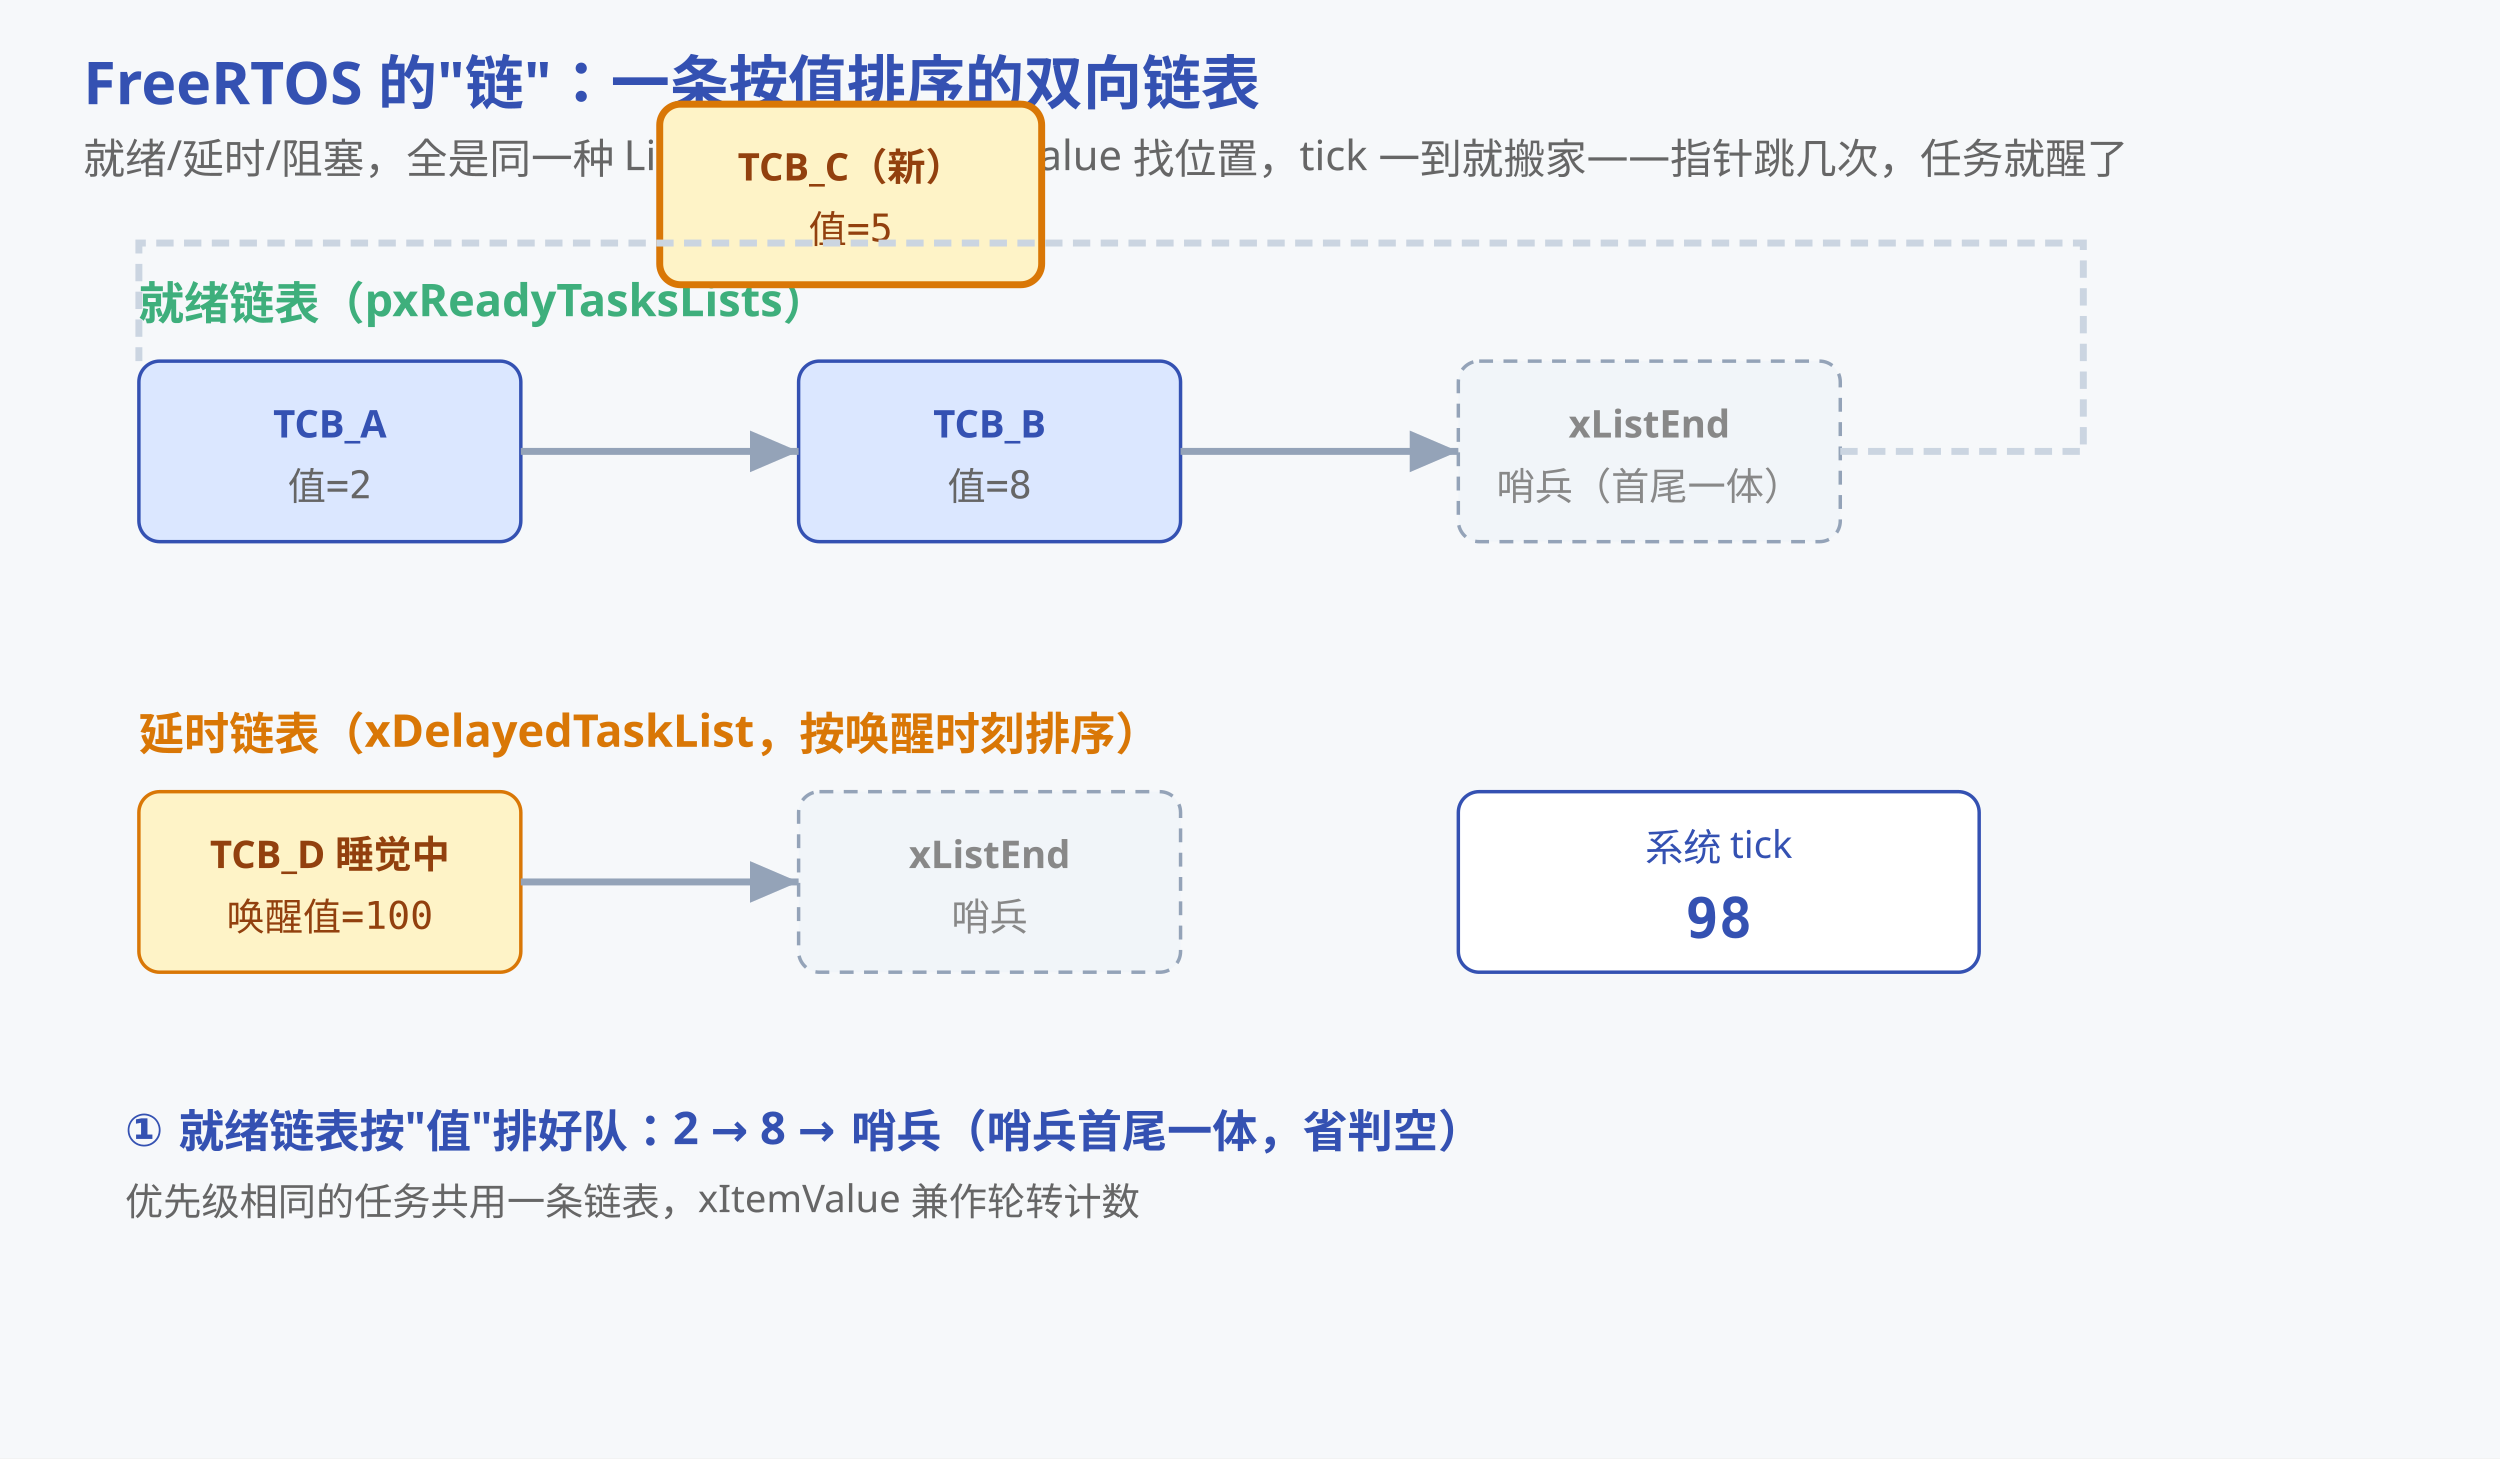
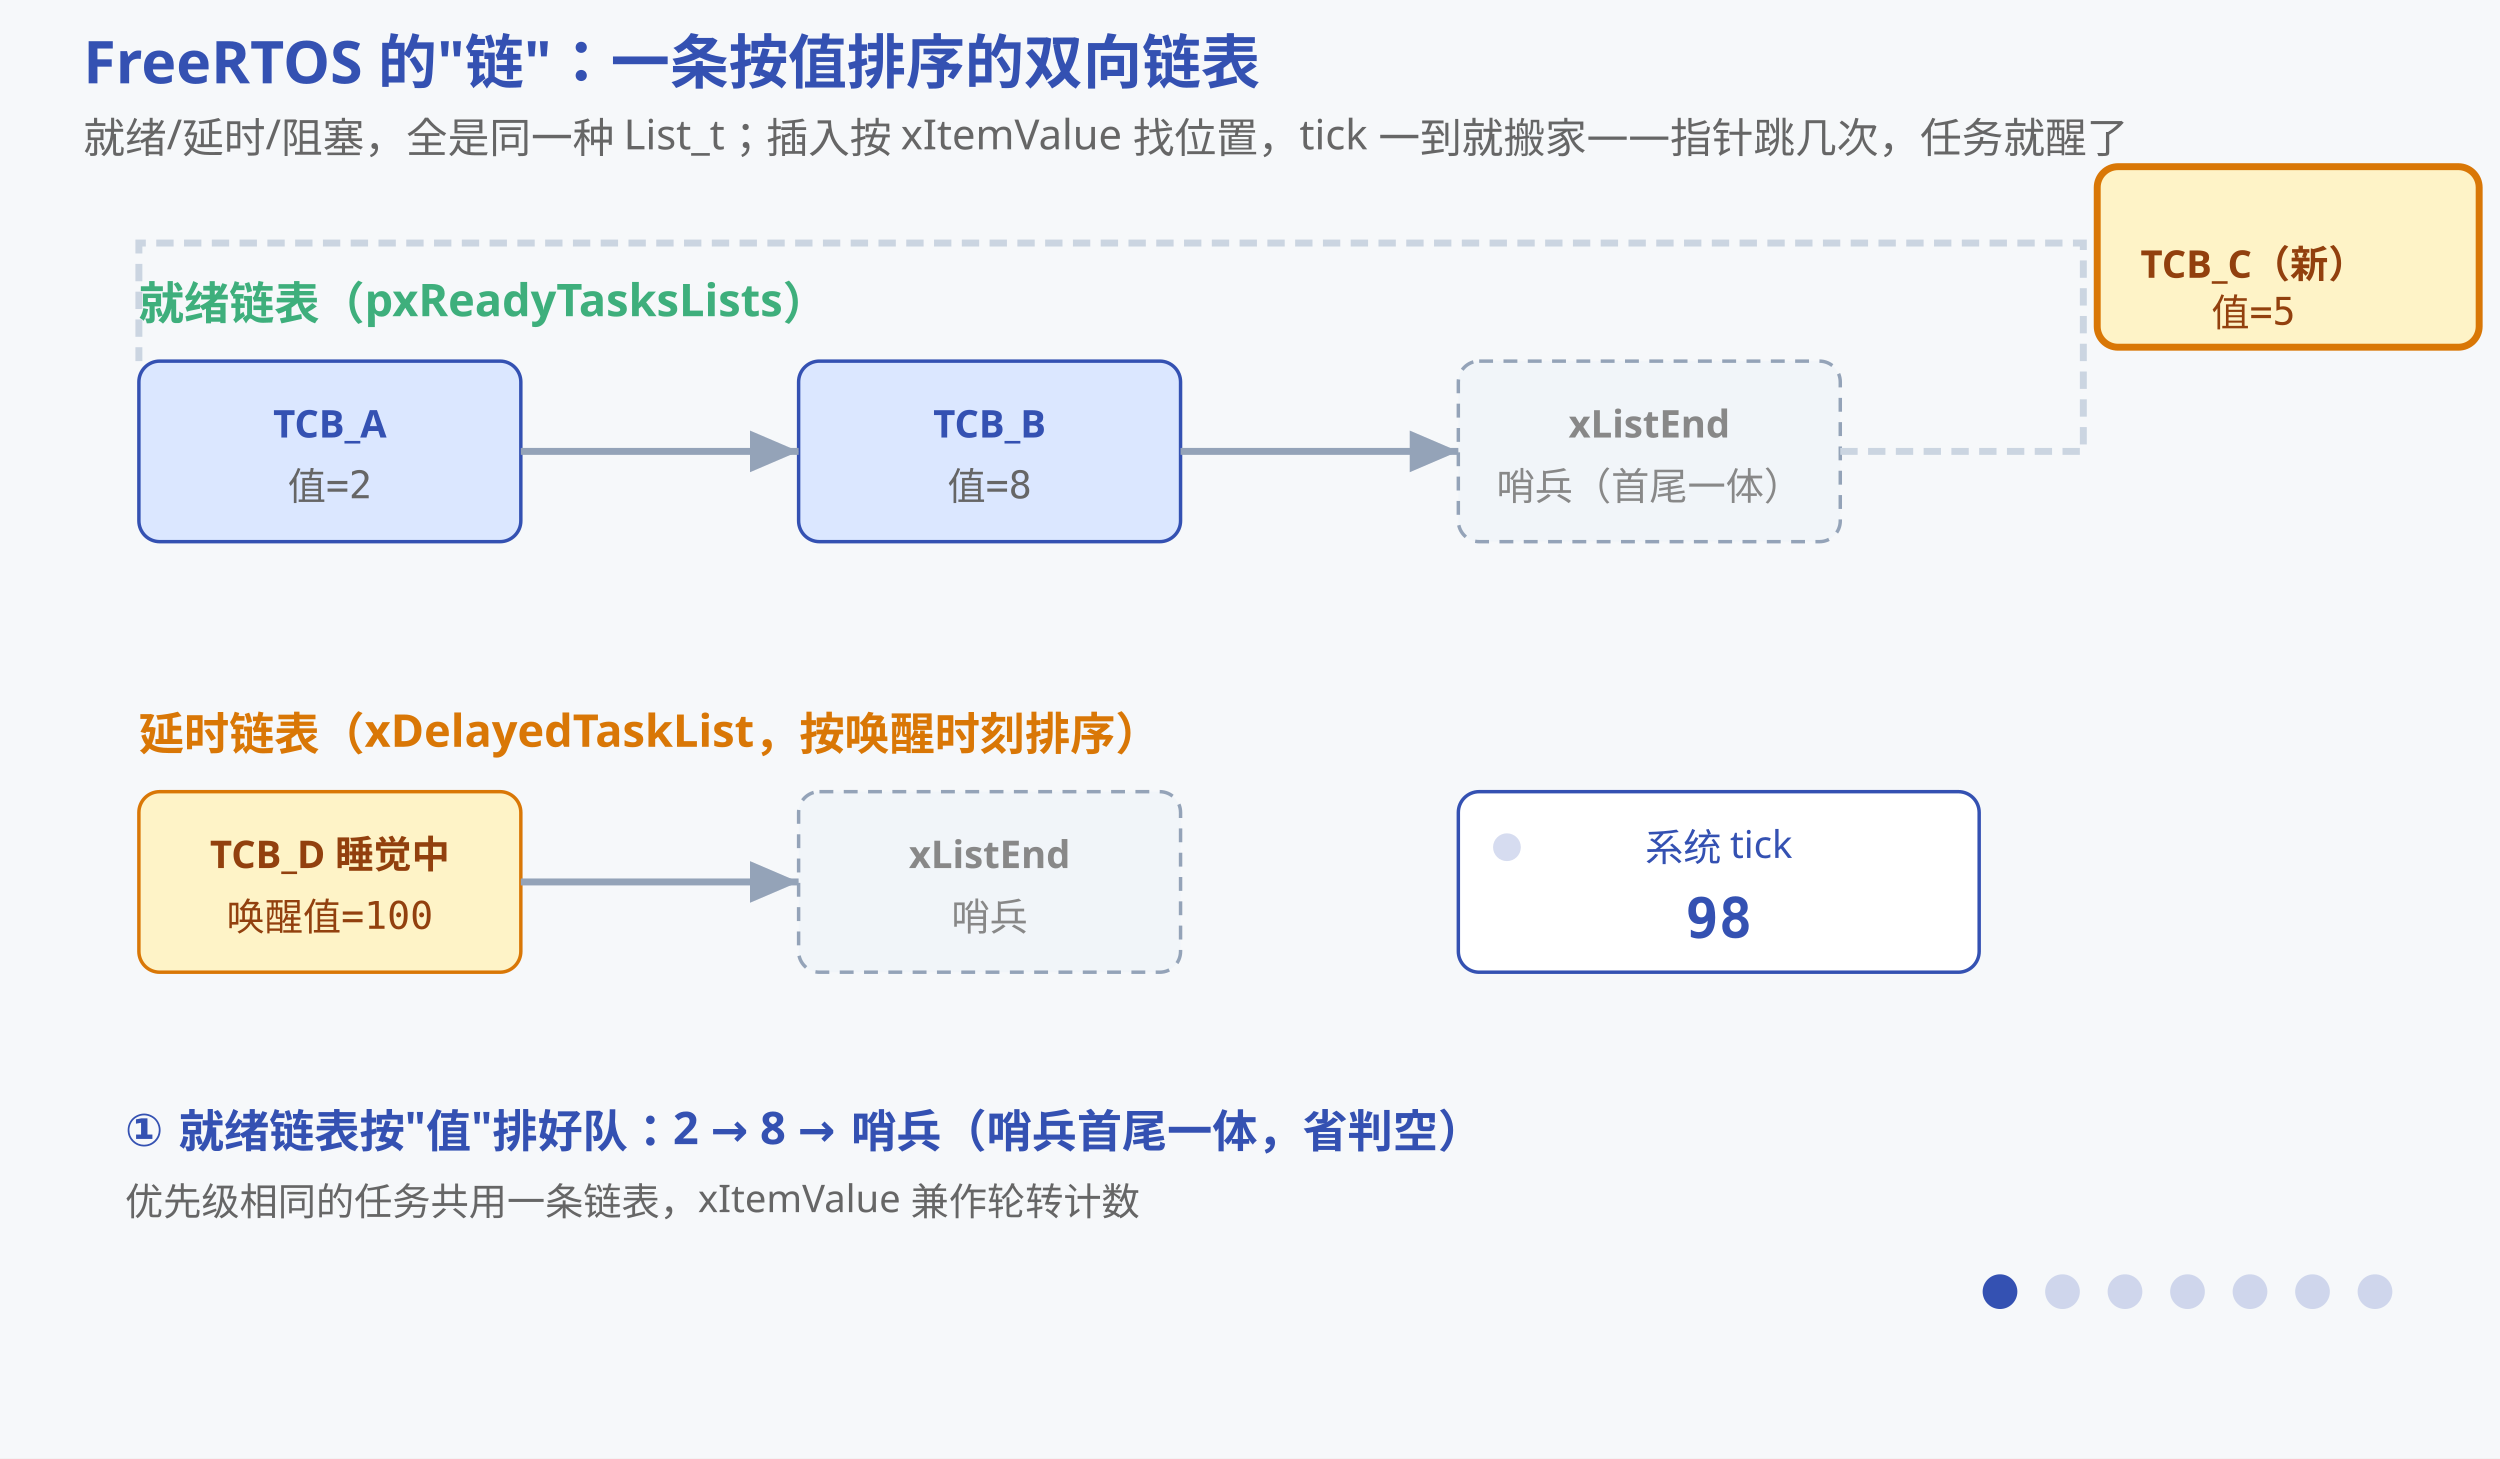
<svg xmlns="http://www.w3.org/2000/svg" viewBox="0 0 720 420" font-family="'Segoe UI','Microsoft YaHei',sans-serif">
  <rect width="720" height="420" fill="#f6f8fa" />
-   <text x="24" y="30" font-size="17" font-weight="bold" fill="#3451b2">FreeRTOS 的"链"：一条按值排序的双向链表</text>
-   <text x="24" y="50" font-size="12" fill="#666">就绪/延时/阻塞，全是同一种 List_t；插入按 xItemValue 找位置，tick 一到就搬家——指针跳几次，任务就醒了</text>
+   <text x="24" y="24" font-size="17" font-weight="bold" fill="#3451b2">FreeRTOS 的"链"：一条按值排序的双向链表</text>
+   <text x="24" y="44" font-size="12" fill="#666">就绪/延时/阻塞，全是同一种 List_t；插入按 xItemValue 找位置，tick 一到就搬家——指针跳几次，任务就醒了</text>
  <text x="40" y="92" font-size="13" font-weight="bold" fill="#3eaf7c">就绪链表（pxReadyTasksLists）</text>
  <g font-size="11" text-anchor="middle">
    <rect x="40" y="104" width="110" height="52" fill="#dbe7ff" stroke="#3451b2" rx="6" />
    <text x="95" y="126" fill="#3451b2" font-weight="bold">TCB_A</text>
    <text x="95" y="144" fill="#666" font-family="Consolas,monospace">值=2</text>
    <rect x="230" y="104" width="110" height="52" fill="#dbe7ff" stroke="#3451b2" rx="6" />
    <text x="285" y="126" fill="#3451b2" font-weight="bold">TCB_B</text>
    <text x="285" y="144" fill="#666" font-family="Consolas,monospace">值=8</text>
    <rect x="420" y="104" width="110" height="52" fill="#f1f5f9" stroke="#94a3b8" rx="6" stroke-dasharray="4 3" />
    <text x="475" y="126" fill="#888" font-weight="bold">xListEnd</text>
    <text x="475" y="144" fill="#888">哨兵（首尾一体）</text>
  </g>
-   <g transform="translate(190,30)">
-     <animateTransform attributeName="transform" type="translate" calcMode="discrete" values="190 30;190 30;190 104;190 104;190 104;190 104;190 104;190 30" keyTimes="0;0.14;0.28;0.42;0.56;0.70;0.84;1" dur="15s" repeatCount="indefinite" />
+   <g transform="translate(604,48)">
+     <animateTransform attributeName="transform" type="translate" values="604 48;604 48;190 104;190 104;604 48" keyTimes="0;0.28;0.33;0.97;1" dur="15s" repeatCount="indefinite" />
    <rect width="110" height="52" fill="#fef3c7" stroke="#d97706" stroke-width="2" rx="6" />
-     <text x="55" y="22" font-size="11" fill="#92400e" font-weight="bold" text-anchor="middle">TCB_C（新）</text>
-     <text x="55" y="40" font-size="11" fill="#92400e" text-anchor="middle" font-family="Consolas,monospace">值=5</text>
+     <text x="45" y="32" font-size="11" fill="#92400e" font-weight="bold" text-anchor="middle">TCB_C（新）</text>
+     <text x="45" y="46" font-size="11" fill="#92400e" text-anchor="middle" font-family="Consolas,monospace">值=5</text>
  </g>
+   <circle r="6" fill="#d97706" opacity="0">
+     <animate attributeName="opacity" calcMode="discrete" values="0;1;1;0;0;0;0;0" keyTimes="0;0.14;0.33;0.42;0.56;0.70;0.84;1" dur="15s" repeatCount="indefinite" />
+     <animateMotion calcMode="linear" values="475,130;475,130;600,130;600,70;40,70;95,130;95,130" keyTimes="0;0.14;0.18;0.21;0.23;0.28;1" dur="15s" repeatCount="indefinite" />
+   </circle>
  <path d="M150,130 L230,130" stroke="#94a3b8" stroke-width="2" marker-end="url(#arrG)" />
  <path d="M340,130 L420,130" stroke="#94a3b8" stroke-width="2" marker-end="url(#arrG)" />
  <path d="M530,130 L600,130 L600,70 L40,70 L40,104" stroke="#cbd5e1" stroke-width="2" fill="none" stroke-dasharray="5 3" />
  <g opacity="0" stroke="#d97706" stroke-width="2.5" fill="none">
    <animate attributeName="opacity" calcMode="discrete" values="0;0;0;1;1;1;1;0" keyTimes="0;0.14;0.28;0.42;0.56;0.70;0.84;1" dur="15s" repeatCount="indefinite" />
-     <path d="M150,130 L190,130" marker-end="url(#arrO2)" />
-     <path d="M300,130 L340,130" marker-end="url(#arrO2)" />
+     <line x1="150" y1="130" x2="150" y2="130" marker-end="url(#arrO2)">
+       <animate attributeName="x2" values="150;150;190;190" keyTimes="0;0.42;0.47;1" dur="15s" repeatCount="indefinite" />
+     </line>
+     <line x1="300" y1="130" x2="300" y2="130" marker-end="url(#arrO2)">
+       <animate attributeName="x2" values="300;300;340;340" keyTimes="0;0.50;0.55;1" dur="15s" repeatCount="indefinite" />
+     </line>
  </g>
  <defs>
    <marker id="arrG" markerWidth="8" markerHeight="8" refX="7" refY="3" orient="auto">
      <polygon points="0,0 7,3 0,6" fill="#94a3b8" />
    </marker>
    <marker id="arrO2" markerWidth="8" markerHeight="8" refX="7" refY="3" orient="auto">
      <polygon points="0,0 7,3 0,6" fill="#d97706" />
    </marker>
  </defs>
  <text x="40" y="216" font-size="13" font-weight="bold" fill="#d97706">延时链表（xDelayedTaskList，按唤醒时刻排序）</text>
  <g font-size="11" text-anchor="middle">
    <rect x="40" y="228" width="110" height="52" fill="#fef3c7" stroke="#d97706" rx="6" />
    <text x="95" y="250" fill="#92400e" font-weight="bold">TCB_D 睡觉中</text>
    <text x="95" y="268" fill="#92400e" font-family="Consolas,monospace">唤醒值=100</text>
    <rect x="230" y="228" width="110" height="52" fill="#f1f5f9" stroke="#94a3b8" rx="6" stroke-dasharray="4 3" />
    <text x="285" y="250" fill="#888" font-weight="bold">xListEnd</text>
    <text x="285" y="268" fill="#888">哨兵</text>
  </g>
  <path d="M150,254 L230,254" stroke="#94a3b8" stroke-width="2" marker-end="url(#arrG)" />
  <rect x="420" y="228" width="150" height="52" fill="#ffffff" stroke="#3451b2" rx="6" />
  <text x="495" y="248" font-size="11" fill="#3451b2" text-anchor="middle">系统 tick</text>
  <g font-size="16" font-weight="bold" fill="#3451b2" text-anchor="middle" font-family="Consolas,monospace">
    <text x="495" y="270" opacity="1">98<animate attributeName="opacity" calcMode="discrete" values="1;0;0;0;0;0;0;1" keyTimes="0;0.14;0.28;0.42;0.56;0.70;0.84;1" dur="15s" repeatCount="indefinite" />
    </text>
    <text x="495" y="270" opacity="0">99<animate attributeName="opacity" calcMode="discrete" values="0;0;0;1;0;0;0;0" keyTimes="0;0.14;0.28;0.42;0.56;0.70;0.84;1" dur="15s" repeatCount="indefinite" />
    </text>
    <text x="495" y="270" opacity="0">100<animate attributeName="opacity" calcMode="discrete" values="0;0;0;0;1;1;1;0" keyTimes="0;0.14;0.28;0.42;0.56;0.70;0.84;1" dur="15s" repeatCount="indefinite" />
    </text>
  </g>
-   <path d="M95,228 L95,180 L150,170" stroke="#3eaf7c" stroke-width="2.5" fill="none" stroke-dasharray="6 4" opacity="0">
+   <circle cx="434" cy="244" r="4" fill="#3451b2" opacity="0.2">
+     <animate attributeName="opacity" values="0.2;1;0.2" keyTimes="0;0.5;1" dur="1s" repeatCount="indefinite" />
+   </circle>
+   <path d="M95,228 L95,180 L150,170" stroke="#3eaf7c" stroke-width="2.5" fill="none" opacity="0" pathLength="1000" stroke-dasharray="1000" stroke-dashoffset="1000">
    <animate attributeName="opacity" calcMode="discrete" values="0;0;0;0;0;1;1;0" keyTimes="0;0.14;0.28;0.42;0.56;0.70;0.84;1" dur="15s" repeatCount="indefinite" />
+     <animate attributeName="stroke-dashoffset" values="1000;1000;0;0" keyTimes="0;0.70;0.78;1" dur="15s" repeatCount="indefinite" />
  </path>
+   <circle r="4" fill="#3eaf7c" opacity="0">
+     <animate attributeName="opacity" calcMode="discrete" values="0;0;0;0;0;1;1;0" keyTimes="0;0.14;0.28;0.42;0.56;0.70;0.84;1" dur="15s" repeatCount="indefinite" />
+     <animateMotion calcMode="linear" path="M95,228 L95,180 L150,170" dur="3s" repeatCount="indefinite" />
+   </circle>
  <text x="95" y="200" font-size="10" fill="#3eaf7c" font-weight="bold" opacity="0">搬家→就绪
    <animate attributeName="opacity" calcMode="discrete" values="0;0;0;0;0;1;1;0" keyTimes="0;0.14;0.28;0.42;0.56;0.70;0.84;1" dur="15s" repeatCount="indefinite" />
  </text>
  <g font-size="13" font-weight="bold" fill="#3451b2">
    <g opacity="1">
      <animate attributeName="opacity" calcMode="discrete" values="1;0;0;0;0;0;0;0" keyTimes="0;0.14;0.28;0.42;0.56;0.70;0.84;1" dur="15s" repeatCount="indefinite" />
      <text x="36" y="330">① 就绪链表按"值"排好队：2 → 8 → 哨兵（哨兵首尾一体，省判空）</text>
    </g>
    <g opacity="0">
      <animate attributeName="opacity" calcMode="discrete" values="0;1;0;0;0;0;0;0" keyTimes="0;0.14;0.28;0.42;0.56;0.70;0.84;1" dur="15s" repeatCount="indefinite" />
      <text x="36" y="330">② 新任务 TCB_C 值=5：从哨兵出发找位置——比 2 大、比 8 小</text>
    </g>
    <g opacity="0">
      <animate attributeName="opacity" calcMode="discrete" values="0;0;1;0;0;0;0;0" keyTimes="0;0.14;0.28;0.42;0.56;0.70;0.84;1" dur="15s" repeatCount="indefinite" />
      <text x="36" y="330">③ 落位 A、B 之间：只改 4 根指针，插入完成（O(n) 找，O(1) 插）</text>
    </g>
    <g opacity="0">
      <animate attributeName="opacity" calcMode="discrete" values="0;0;0;1;0;0;0;0" keyTimes="0;0.14;0.28;0.42;0.56;0.70;0.84;1" dur="15s" repeatCount="indefinite" />
      <text x="36" y="330">④ 与此同时，TCB_D 在延时链表里睡觉：唤醒值 100 排在最前</text>
    </g>
    <g opacity="0">
      <animate attributeName="opacity" calcMode="discrete" values="0;0;0;0;1;0;0;0" keyTimes="0;0.14;0.28;0.42;0.56;0.70;0.84;1" dur="15s" repeatCount="indefinite" />
      <text x="36" y="330">⑤ tick 99→100：D 的唤醒时刻到了！</text>
    </g>
    <g opacity="0">
      <animate attributeName="opacity" calcMode="discrete" values="0;0;0;0;0;1;1;0" keyTimes="0;0.14;0.28;0.42;0.56;0.70;0.84;1" dur="15s" repeatCount="indefinite" />
      <text x="36" y="330">⑥ 每个 tick 只查队首一个节点：到点就搬家到就绪链表——这就是 vTaskDelay 的真相</text>
    </g>
    <g opacity="0">
-       <animate attributeName="opacity" calcMode="discrete" values="0;0;0;0;0;0;0;1" keyTimes="0;0.14;0.28;0.42;0.56;0.70;0.84;1" dur="15s" repeatCount="indefinite" />
-       <text x="36" y="330">整条 RTOS 只有这一种数据结构在跳舞——阻塞链表、挂起链表都是它 →</text>
+       <animate attributeName="opacity" calcMode="discrete" values="0;0;0;0;0;0;1;0" keyTimes="0;0.14;0.28;0.42;0.56;0.70;0.84;1" dur="15s" repeatCount="indefinite" />
+       <text x="36" y="296">整条 RTOS 只有这一种数据结构在跳舞——阻塞链表、挂起链表都是它 →</text>
    </g>
  </g>
  <g font-size="11" fill="#666">
    <g opacity="1">
      <animate attributeName="opacity" calcMode="discrete" values="1;0;0;0;0;0;0;0" keyTimes="0;0.14;0.28;0.42;0.56;0.70;0.84;1" dur="15s" repeatCount="indefinite" />
      <text x="36" y="350">优先级相同的任务共用一条链表，xItemValue 兼作轮转计数</text>
    </g>
    <g opacity="0">
      <animate attributeName="opacity" calcMode="discrete" values="0;1;0;0;0;0;0;0" keyTimes="0;0.14;0.28;0.42;0.56;0.70;0.84;1" dur="15s" repeatCount="indefinite" />
      <text x="36" y="350">vListInsert 从后往前比，同值插到同值最后——公平轮转的小心机</text>
    </g>
    <g opacity="0">
      <animate attributeName="opacity" calcMode="discrete" values="0;0;1;0;0;0;0;0" keyTimes="0;0.14;0.28;0.42;0.56;0.70;0.84;1" dur="15s" repeatCount="indefinite" />
      <text x="36" y="350">pxNext/pxPrevious 双向都有，删除也是 O(1)</text>
    </g>
    <g opacity="0">
      <animate attributeName="opacity" calcMode="discrete" values="0;0;0;1;0;0;0;0" keyTimes="0;0.14;0.28;0.42;0.56;0.70;0.84;1" dur="15s" repeatCount="indefinite" />
      <text x="36" y="350">延时链表按"唤醒 tick 值"排序，队首永远是最早要醒的</text>
    </g>
    <g opacity="0">
      <animate attributeName="opacity" calcMode="discrete" values="0;0;0;0;1;0;0;0" keyTimes="0;0.14;0.28;0.42;0.56;0.70;0.84;1" dur="15s" repeatCount="indefinite" />
      <text x="36" y="350">xTaskIncrementTick 只查队首——这就是 tick 开销 O(1) 的秘密</text>
    </g>
    <g opacity="0">
      <animate attributeName="opacity" calcMode="discrete" values="0;0;0;0;0;1;1;0" keyTimes="0;0.14;0.28;0.42;0.56;0.70;0.84;1" dur="15s" repeatCount="indefinite" />
      <text x="36" y="350">醒了若优先级更高 → 置 PendSV，下一章切换现场见</text>
    </g>
    <g opacity="0">
-       <animate attributeName="opacity" calcMode="discrete" values="0;0;0;0;0;0;0;1" keyTimes="0;0.14;0.28;0.42;0.56;0.70;0.84;1" dur="15s" repeatCount="indefinite" />
-       <text x="36" y="350">动手：GDB 里 p pxReadyTasksLists[1] 展开 uxNumberOfItems 数数</text>
+       <animate attributeName="opacity" calcMode="discrete" values="0;0;0;0;0;0;1;0" keyTimes="0;0.14;0.28;0.42;0.56;0.70;0.84;1" dur="15s" repeatCount="indefinite" />
+       <text x="36" y="312">动手：GDB 里 p pxReadyTasksLists[1] 展开 uxNumberOfItems 数数</text>
    </g>
  </g>
+   <g transform="translate(576,372)" fill="#3451b2">
+     <circle cx="0" cy="0" r="5" opacity="1">
+       <animate attributeName="opacity" calcMode="discrete" values="1;0.2;0.2;0.2;0.2;0.2;0.2;1" keyTimes="0;0.14;0.28;0.42;0.56;0.70;0.84;1" dur="15s" repeatCount="indefinite" />
+     </circle>
+     <circle cx="18" cy="0" r="5" opacity="0.2">
+       <animate attributeName="opacity" calcMode="discrete" values="0.2;1;0.2;0.2;0.2;0.2;0.2;0.2" keyTimes="0;0.14;0.28;0.42;0.56;0.70;0.84;1" dur="15s" repeatCount="indefinite" />
+     </circle>
+     <circle cx="36" cy="0" r="5" opacity="0.2">
+       <animate attributeName="opacity" calcMode="discrete" values="0.2;0.2;1;0.2;0.2;0.2;0.2;0.2" keyTimes="0;0.14;0.28;0.42;0.56;0.70;0.84;1" dur="15s" repeatCount="indefinite" />
+     </circle>
+     <circle cx="54" cy="0" r="5" opacity="0.2">
+       <animate attributeName="opacity" calcMode="discrete" values="0.2;0.2;0.2;1;0.2;0.2;0.2;0.2" keyTimes="0;0.14;0.28;0.42;0.56;0.70;0.84;1" dur="15s" repeatCount="indefinite" />
+     </circle>
+     <circle cx="72" cy="0" r="5" opacity="0.2">
+       <animate attributeName="opacity" calcMode="discrete" values="0.2;0.2;0.2;0.2;1;0.2;0.2;0.2" keyTimes="0;0.14;0.28;0.42;0.56;0.70;0.84;1" dur="15s" repeatCount="indefinite" />
+     </circle>
+     <circle cx="90" cy="0" r="5" opacity="0.2">
+       <animate attributeName="opacity" calcMode="discrete" values="0.2;0.2;0.2;0.2;0.2;1;1;0.2" keyTimes="0;0.14;0.28;0.42;0.56;0.70;0.84;1" dur="15s" repeatCount="indefinite" />
+     </circle>
+     <circle cx="108" cy="0" r="5" opacity="0.2">
+       <animate attributeName="opacity" calcMode="discrete" values="0.2;0.2;0.2;0.2;0.2;0.2;1;0.2" keyTimes="0;0.14;0.28;0.42;0.56;0.70;0.84;1" dur="15s" repeatCount="indefinite" />
+     </circle>
+   </g>
</svg>
